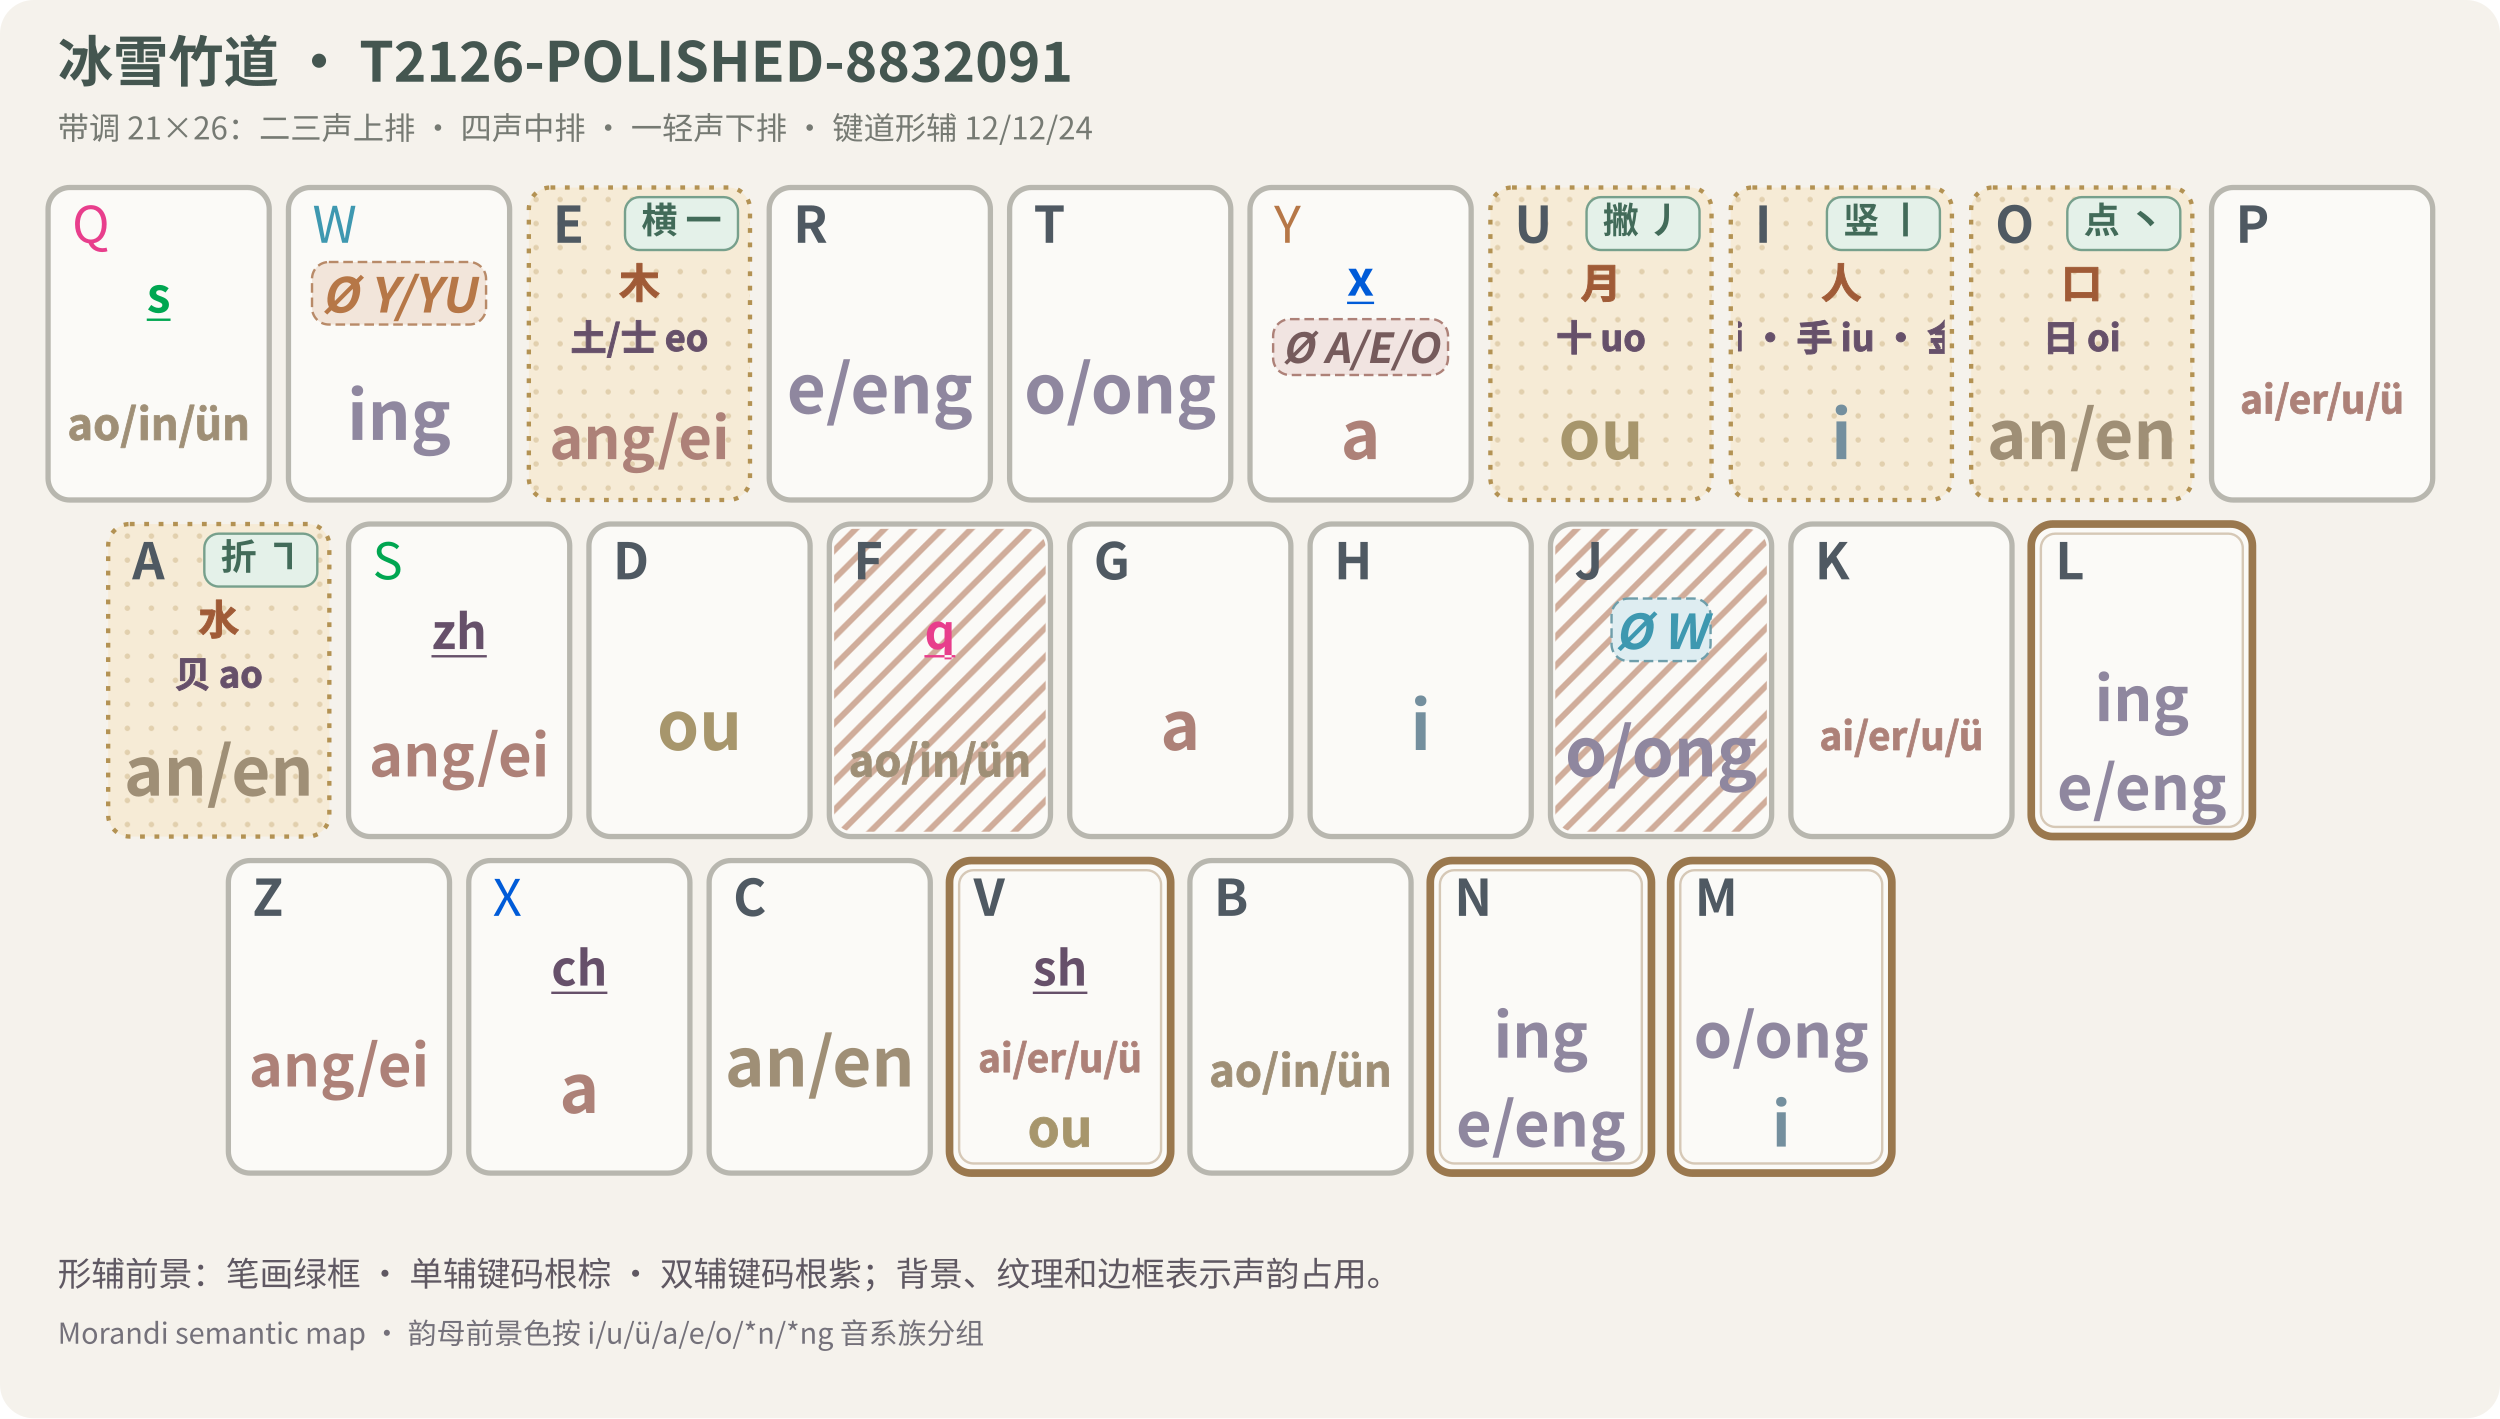
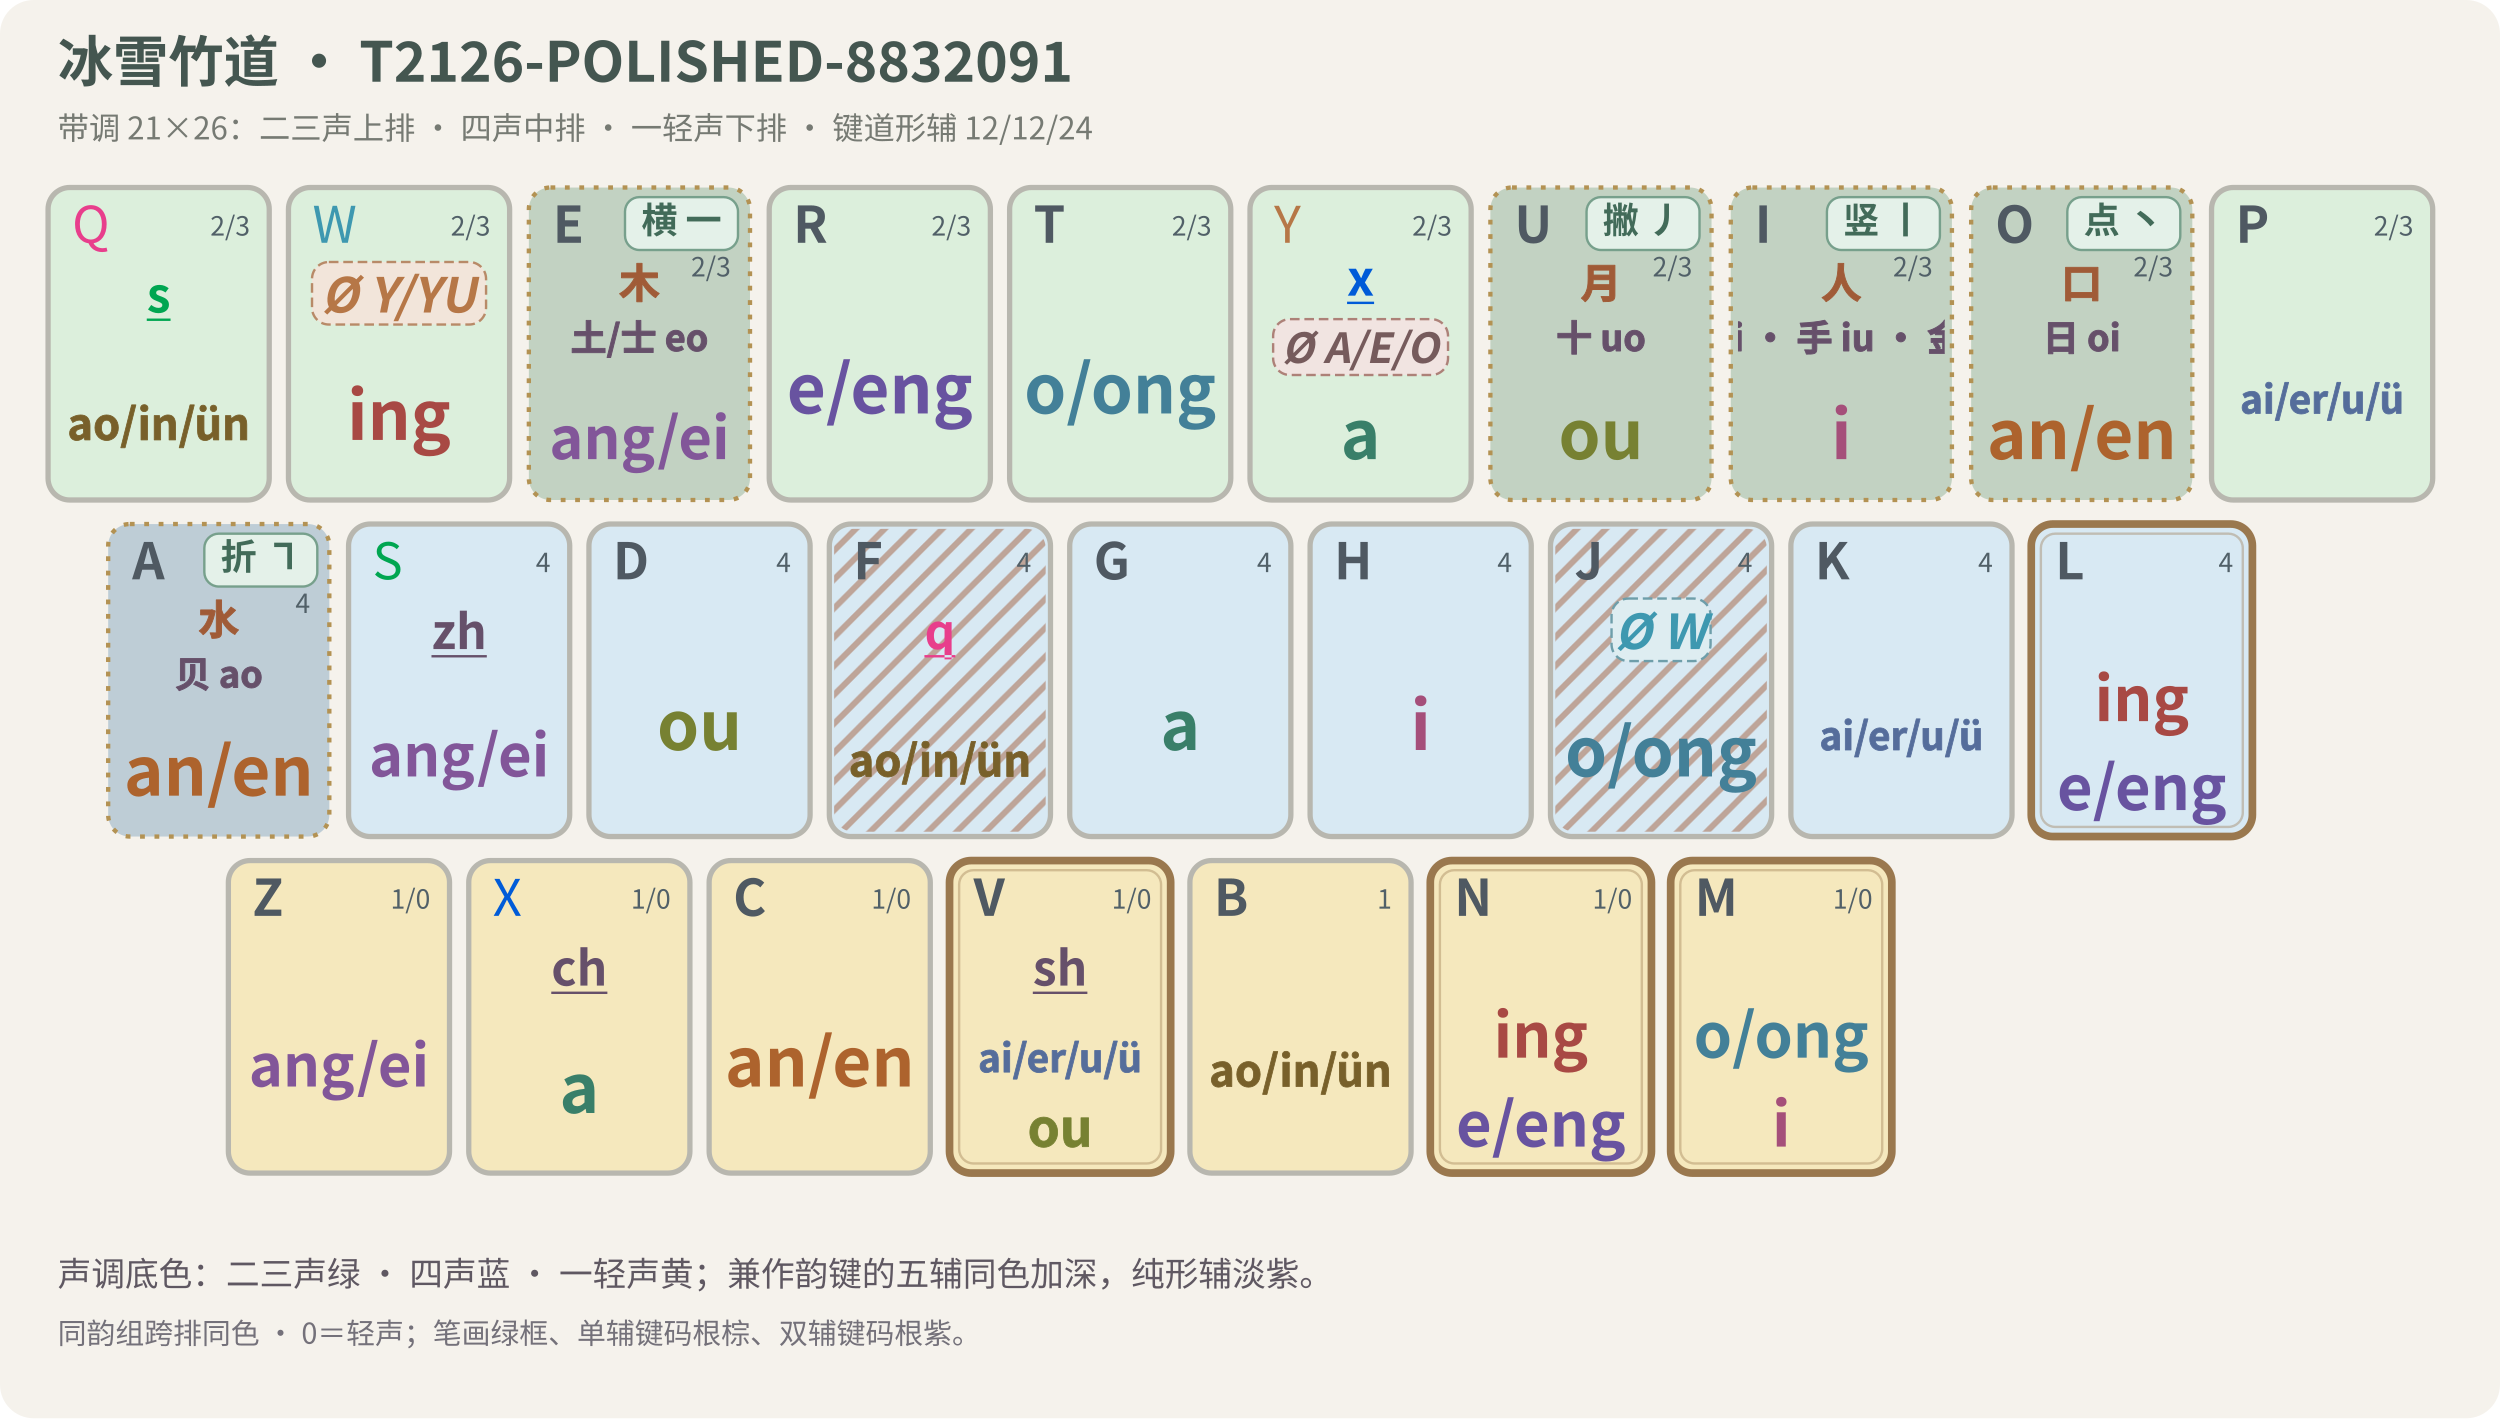
<svg xmlns="http://www.w3.org/2000/svg" class="keysvg nf4-keysvg" viewBox="0 0 1040 590" role="img" aria-labelledby="title desc">
  <defs>
    <pattern id="nf4-both" width="12" height="12" patternUnits="userSpaceOnUse">
      <rect width="12" height="12" fill="#fbfaf7" />
    </pattern>
    <pattern id="nf4-ionly" width="9" height="9" patternUnits="userSpaceOnUse">
      <rect width="9" height="9" fill="#e3eef4" />
      <path d="M2 0V9M7 0V9" stroke="#7399ad" stroke-opacity=".18" />
    </pattern>
    <pattern id="nf4-ronly" width="10" height="10" patternUnits="userSpaceOnUse">
      <rect width="10" height="10" fill="#f6ebd6" />
      <circle cx="3" cy="3" r="1.15" fill="#b39253" fill-opacity=".3" />
    </pattern>
    <pattern id="nf4-none" width="10" height="10" patternUnits="userSpaceOnUse">
      <rect width="10" height="10" fill="#eeece8" />
      <path d="M0 10L10 0" stroke="#aaa6a4" stroke-opacity=".14" />
    </pattern>
    <pattern id="nf4-multi" width="9" height="9" patternUnits="userSpaceOnUse">
      <rect width="9" height="9" fill="#f8efe2" />
      <path d="M-2 2L2-2M0 9L9 0M7 11L11 7" stroke="#9a784e" stroke-width="1.6" stroke-opacity=".27" />
    </pattern>
    <pattern id="nf4-anchor" width="12" height="12" patternUnits="userSpaceOnUse">
      <path d="M-3 3L3-3M0 12L12 0M9 15L15 9" stroke="#a05b37" stroke-width="2.5" stroke-opacity=".48" />
    </pattern>
  </defs>
  <rect width="1040" height="590" rx="14" fill="#f5f2ec" />
  <text x="24" y="34" font-family="Microsoft YaHei UI, Noto Sans CJK SC, sans-serif" font-size="23" fill="#445650" text-anchor="start" font-weight="760">冰雪竹道 · T2126-POLISHED-8832091</text>
  <text x="24" y="58" font-family="Microsoft YaHei UI, Noto Sans CJK SC, sans-serif" font-size="13" fill="#767a73" text-anchor="start" font-weight="500">带调 21×26：二三声上排 · 四声中排 · 一轻声下排 · 键道形辅 12/12/24</text>
-   <g data-key="Q" data-role="sound">
+   <g data-key="Q" data-role="sound" data-tone-region="23">
    <clipPath id="snow_zhudao-clip-0-0">
      <rect x="23" y="81" width="86" height="124" rx="7" />
    </clipPath>
-     <rect x="20" y="78" width="92" height="130" rx="9" fill="#fbfaf7" stroke="#b8b7af" stroke-width="2.2" />
+     <rect x="20" y="78" width="92" height="130" rx="9" fill="#dcefdc" stroke="#b8b7af" stroke-width="2.2" />
    <g clip-path="url(#snow_zhudao-clip-0-0)">
      <text x="30" y="101" font-family="Microsoft YaHei UI, Noto Sans CJK SC, sans-serif" font-size="21" fill="#e83e8c" text-anchor="start" font-weight="500" data-key-label="true">Q</text>
      <text x="66" y="130" text-anchor="middle" font-family="Microsoft YaHei UI, Noto Sans CJK SC, sans-serif" font-size="20" font-weight="700" text-decoration="underline" fill="#00a651">s</text>
-       <text x="66" y="183" font-family="Microsoft YaHei UI, Noto Sans CJK SC, sans-serif" font-size="18.056" fill="#9f8f76" text-anchor="middle" font-weight="800" data-final="ao/in/ün" paint-order="stroke" stroke="#9f8f76" stroke-width="0.35" stroke-linejoin="round">ao/in/ün</text>
-     </g>
-   </g>
-   <g data-key="W" data-role="sound">
+       <text x="104" y="98" text-anchor="end" font-family="Microsoft YaHei UI, Noto Sans CJK SC, sans-serif" font-size="11" fill="#516068" data-tones="23">2/3</text>
+       <text x="66" y="183" font-family="Microsoft YaHei UI, Noto Sans CJK SC, sans-serif" font-size="18.056" fill="#78602a" text-anchor="middle" font-weight="800" data-final="ao/in/ün" paint-order="stroke" stroke="#78602a" stroke-width="0.35" stroke-linejoin="round">ao/in/ün</text>
+     </g>
+   </g>
+   <g data-key="W" data-role="sound" data-tone-region="23">
    <clipPath id="snow_zhudao-clip-0-1">
      <rect x="123" y="81" width="86" height="124" rx="7" />
    </clipPath>
-     <rect x="120" y="78" width="92" height="130" rx="9" fill="#fbfaf7" stroke="#b8b7af" stroke-width="2.2" />
+     <rect x="120" y="78" width="92" height="130" rx="9" fill="#dcefdc" stroke="#b8b7af" stroke-width="2.2" />
    <g clip-path="url(#snow_zhudao-clip-0-1)">
      <text x="130" y="101" font-family="Microsoft YaHei UI, Noto Sans CJK SC, sans-serif" font-size="21" fill="#3e98b0" text-anchor="start" font-weight="500" data-key-label="true">W</text>
      <rect x="129.8" y="109" width="72.4" height="26" rx="7" fill="#f2e5da" stroke="#b88a68" stroke-dasharray="4 2" />
      <text x="166" y="130" text-anchor="middle" font-family="Microsoft YaHei UI, Noto Sans CJK SC, sans-serif" font-size="20" font-weight="700" font-style="italic" fill="#b67747">Ø Y/YU</text>
-       <text x="166" y="183" font-family="Microsoft YaHei UI, Noto Sans CJK SC, sans-serif" font-size="28" fill="#8f879f" text-anchor="middle" font-weight="600" data-final="ing">ing</text>
-     </g>
-   </g>
-   <g data-key="E" data-role="rhyme-auxiliary">
+       <text x="204" y="98" text-anchor="end" font-family="Microsoft YaHei UI, Noto Sans CJK SC, sans-serif" font-size="11" fill="#516068" data-tones="23">2/3</text>
+       <text x="166" y="183" font-family="Microsoft YaHei UI, Noto Sans CJK SC, sans-serif" font-size="28" fill="#a84944" text-anchor="middle" font-weight="600" data-final="ing">ing</text>
+     </g>
+   </g>
+   <g data-key="E" data-role="rhyme-auxiliary" data-tone-region="23">
    <clipPath id="snow_zhudao-clip-0-2">
      <rect x="223" y="81" width="86" height="124" rx="7" />
    </clipPath>
-     <rect x="220" y="78" width="92" height="130" rx="9" fill="url(#nf4-ronly)" stroke="#b39253" stroke-width="1.8" stroke-dasharray="2 4" />
+     <rect x="220" y="78" width="92" height="130" rx="9" fill="#c2d2c2" stroke="#b39253" stroke-width="1.8" stroke-dasharray="2 4" />
    <g clip-path="url(#snow_zhudao-clip-0-2)">
      <text x="230" y="101" font-family="Microsoft YaHei UI, Noto Sans CJK SC, sans-serif" font-size="21" fill="#4f5962" text-anchor="start" font-weight="800" data-key-label="true">E</text>
      <g data-aux-badge="stroke">
        <rect x="260" y="82" width="47" height="22" rx="6" fill="#e4f1e9" stroke="#77a08c" />
        <text x="283.5" y="97" font-family="Microsoft YaHei UI, Noto Sans CJK SC, sans-serif" font-size="15" fill="#426b59" text-anchor="middle" font-weight="750" data-aux-kind="stroke">横 一</text>
      </g>
      <text x="266" y="124" font-family="Microsoft YaHei UI, Noto Sans CJK SC, sans-serif" font-size="17" fill="#a05b37" text-anchor="middle" font-weight="800" data-aux-kind="single-root" paint-order="stroke" stroke="#a05b37" stroke-width="0.4" stroke-linejoin="round">木</text>
      <text x="266" y="146" font-family="Microsoft YaHei UI, Noto Sans CJK SC, sans-serif" font-size="15" fill="#66506a" text-anchor="middle" font-weight="800" data-aux-kind="double-root" paint-order="stroke" stroke="#66506a" stroke-width="0.4" stroke-linejoin="round">土/士 eo</text>
-       <text x="266" y="191" font-family="Microsoft YaHei UI, Noto Sans CJK SC, sans-serif" font-size="24.074" fill="#ad8178" text-anchor="middle" font-weight="600" data-final="ang/ei">ang/ei</text>
-     </g>
-   </g>
-   <g data-key="R" data-role="sound">
+       <text x="304" y="115" text-anchor="end" font-family="Microsoft YaHei UI, Noto Sans CJK SC, sans-serif" font-size="11" fill="#516068" data-tones="23">2/3</text>
+       <text x="266" y="191" font-family="Microsoft YaHei UI, Noto Sans CJK SC, sans-serif" font-size="24.074" fill="#825699" text-anchor="middle" font-weight="600" data-final="ang/ei">ang/ei</text>
+     </g>
+   </g>
+   <g data-key="R" data-role="sound" data-tone-region="23">
    <clipPath id="snow_zhudao-clip-0-3">
      <rect x="323" y="81" width="86" height="124" rx="7" />
    </clipPath>
-     <rect x="320" y="78" width="92" height="130" rx="9" fill="#fbfaf7" stroke="#b8b7af" stroke-width="2.2" />
+     <rect x="320" y="78" width="92" height="130" rx="9" fill="#dcefdc" stroke="#b8b7af" stroke-width="2.2" />
    <g clip-path="url(#snow_zhudao-clip-0-3)">
      <text x="330" y="101" font-family="Microsoft YaHei UI, Noto Sans CJK SC, sans-serif" font-size="21" fill="#4f5962" text-anchor="start" font-weight="800" data-key-label="true">R</text>
-       <text x="366" y="172" font-family="Microsoft YaHei UI, Noto Sans CJK SC, sans-serif" font-size="28" fill="#8f879f" text-anchor="middle" font-weight="600" data-final="e/eng">e/eng</text>
-     </g>
-   </g>
-   <g data-key="T" data-role="sound">
+       <text x="404" y="98" text-anchor="end" font-family="Microsoft YaHei UI, Noto Sans CJK SC, sans-serif" font-size="11" fill="#516068" data-tones="23">2/3</text>
+       <text x="366" y="172" font-family="Microsoft YaHei UI, Noto Sans CJK SC, sans-serif" font-size="28" fill="#6853a0" text-anchor="middle" font-weight="600" data-final="e/eng">e/eng</text>
+     </g>
+   </g>
+   <g data-key="T" data-role="sound" data-tone-region="23">
    <clipPath id="snow_zhudao-clip-0-4">
      <rect x="423" y="81" width="86" height="124" rx="7" />
    </clipPath>
-     <rect x="420" y="78" width="92" height="130" rx="9" fill="#fbfaf7" stroke="#b8b7af" stroke-width="2.2" />
+     <rect x="420" y="78" width="92" height="130" rx="9" fill="#dcefdc" stroke="#b8b7af" stroke-width="2.2" />
    <g clip-path="url(#snow_zhudao-clip-0-4)">
      <text x="430" y="101" font-family="Microsoft YaHei UI, Noto Sans CJK SC, sans-serif" font-size="21" fill="#4f5962" text-anchor="start" font-weight="800" data-key-label="true">T</text>
-       <text x="466" y="172" font-family="Microsoft YaHei UI, Noto Sans CJK SC, sans-serif" font-size="28" fill="#8f879f" text-anchor="middle" font-weight="600" data-final="o/ong">o/ong</text>
-     </g>
-   </g>
-   <g data-key="Y" data-role="sound">
+       <text x="504" y="98" text-anchor="end" font-family="Microsoft YaHei UI, Noto Sans CJK SC, sans-serif" font-size="11" fill="#516068" data-tones="23">2/3</text>
+       <text x="466" y="172" font-family="Microsoft YaHei UI, Noto Sans CJK SC, sans-serif" font-size="28" fill="#438098" text-anchor="middle" font-weight="600" data-final="o/ong">o/ong</text>
+     </g>
+   </g>
+   <g data-key="Y" data-role="sound" data-tone-region="23">
    <clipPath id="snow_zhudao-clip-0-5">
      <rect x="523" y="81" width="86" height="124" rx="7" />
    </clipPath>
-     <rect x="520" y="78" width="92" height="130" rx="9" fill="#fbfaf7" stroke="#b8b7af" stroke-width="2.2" />
+     <rect x="520" y="78" width="92" height="130" rx="9" fill="#dcefdc" stroke="#b8b7af" stroke-width="2.2" />
    <g clip-path="url(#snow_zhudao-clip-0-5)">
      <text x="530" y="101" font-family="Microsoft YaHei UI, Noto Sans CJK SC, sans-serif" font-size="21" fill="#b67747" text-anchor="start" font-weight="500" data-key-label="true">Y</text>
      <text x="566" y="123" text-anchor="middle" font-family="Microsoft YaHei UI, Noto Sans CJK SC, sans-serif" font-size="20" font-weight="700" text-decoration="underline" fill="#005bd8">x</text>
      <rect x="529.621" y="132.759" width="72.759" height="23.241" rx="7" fill="#f1e4e1" stroke="#ad8178" stroke-dasharray="4 2" />
      <text x="566" y="151" text-anchor="middle" font-family="Microsoft YaHei UI, Noto Sans CJK SC, sans-serif" font-size="17.241" font-weight="700" font-style="italic" fill="#765b5c">Ø A/E/O</text>
-       <text x="566" y="191" font-family="Microsoft YaHei UI, Noto Sans CJK SC, sans-serif" font-size="28" fill="#ad8178" text-anchor="middle" font-weight="600" data-final="a">a</text>
-     </g>
-   </g>
-   <g data-key="U" data-role="rhyme-auxiliary">
+       <text x="604" y="98" text-anchor="end" font-family="Microsoft YaHei UI, Noto Sans CJK SC, sans-serif" font-size="11" fill="#516068" data-tones="23">2/3</text>
+       <text x="566" y="191" font-family="Microsoft YaHei UI, Noto Sans CJK SC, sans-serif" font-size="28" fill="#397f69" text-anchor="middle" font-weight="600" data-final="a">a</text>
+     </g>
+   </g>
+   <g data-key="U" data-role="rhyme-auxiliary" data-tone-region="23">
    <clipPath id="snow_zhudao-clip-0-6">
      <rect x="623" y="81" width="86" height="124" rx="7" />
    </clipPath>
-     <rect x="620" y="78" width="92" height="130" rx="9" fill="url(#nf4-ronly)" stroke="#b39253" stroke-width="1.8" stroke-dasharray="2 4" />
+     <rect x="620" y="78" width="92" height="130" rx="9" fill="#c2d2c2" stroke="#b39253" stroke-width="1.8" stroke-dasharray="2 4" />
    <g clip-path="url(#snow_zhudao-clip-0-6)">
      <text x="630" y="101" font-family="Microsoft YaHei UI, Noto Sans CJK SC, sans-serif" font-size="21" fill="#4f5962" text-anchor="start" font-weight="800" data-key-label="true">U</text>
      <g data-aux-badge="stroke">
        <rect x="660" y="82" width="47" height="22" rx="6" fill="#e4f1e9" stroke="#77a08c" />
        <text x="683.5" y="97" font-family="Microsoft YaHei UI, Noto Sans CJK SC, sans-serif" font-size="15" fill="#426b59" text-anchor="middle" font-weight="750" data-aux-kind="stroke">撇 丿</text>
      </g>
      <text x="666" y="124" font-family="Microsoft YaHei UI, Noto Sans CJK SC, sans-serif" font-size="17" fill="#a05b37" text-anchor="middle" font-weight="800" data-aux-kind="single-root" paint-order="stroke" stroke="#a05b37" stroke-width="0.4" stroke-linejoin="round">月</text>
      <text x="666" y="146" font-family="Microsoft YaHei UI, Noto Sans CJK SC, sans-serif" font-size="15" fill="#66506a" text-anchor="middle" font-weight="800" data-aux-kind="double-root" paint-order="stroke" stroke="#66506a" stroke-width="0.4" stroke-linejoin="round">十 uo</text>
-       <text x="666" y="191" font-family="Microsoft YaHei UI, Noto Sans CJK SC, sans-serif" font-size="28" fill="#a7966c" text-anchor="middle" font-weight="600" data-final="ou">ou</text>
-     </g>
-   </g>
-   <g data-key="I" data-role="rhyme-auxiliary">
+       <text x="704" y="115" text-anchor="end" font-family="Microsoft YaHei UI, Noto Sans CJK SC, sans-serif" font-size="11" fill="#516068" data-tones="23">2/3</text>
+       <text x="666" y="191" font-family="Microsoft YaHei UI, Noto Sans CJK SC, sans-serif" font-size="28" fill="#778132" text-anchor="middle" font-weight="600" data-final="ou">ou</text>
+     </g>
+   </g>
+   <g data-key="I" data-role="rhyme-auxiliary" data-tone-region="23">
    <clipPath id="snow_zhudao-clip-0-7">
      <rect x="723" y="81" width="86" height="124" rx="7" />
    </clipPath>
-     <rect x="720" y="78" width="92" height="130" rx="9" fill="url(#nf4-ronly)" stroke="#b39253" stroke-width="1.8" stroke-dasharray="2 4" />
+     <rect x="720" y="78" width="92" height="130" rx="9" fill="#c2d2c2" stroke="#b39253" stroke-width="1.8" stroke-dasharray="2 4" />
    <g clip-path="url(#snow_zhudao-clip-0-7)">
      <text x="730" y="101" font-family="Microsoft YaHei UI, Noto Sans CJK SC, sans-serif" font-size="21" fill="#4f5962" text-anchor="start" font-weight="800" data-key-label="true">I</text>
      <g data-aux-badge="stroke">
        <rect x="760" y="82" width="47" height="22" rx="6" fill="#e4f1e9" stroke="#77a08c" />
        <text x="783.5" y="97" font-family="Microsoft YaHei UI, Noto Sans CJK SC, sans-serif" font-size="15" fill="#426b59" text-anchor="middle" font-weight="750" data-aux-kind="stroke">竖 丨</text>
      </g>
      <text x="766" y="124" font-family="Microsoft YaHei UI, Noto Sans CJK SC, sans-serif" font-size="17" fill="#a05b37" text-anchor="middle" font-weight="800" data-aux-kind="single-root" paint-order="stroke" stroke="#a05b37" stroke-width="0.4" stroke-linejoin="round">人</text>
      <text x="766" y="146" font-family="Microsoft YaHei UI, Noto Sans CJK SC, sans-serif" font-size="15" fill="#66506a" text-anchor="middle" font-weight="800" data-aux-kind="double-root" textLength="76" lengthAdjust="spacingAndGlyphs" paint-order="stroke" stroke="#66506a" stroke-width="0.4" stroke-linejoin="round">艹 ii · 手 iu · 金 io</text>
-       <text x="766" y="191" font-family="Microsoft YaHei UI, Noto Sans CJK SC, sans-serif" font-size="28" fill="#748f9e" text-anchor="middle" font-weight="600" data-final="i">i</text>
-     </g>
-   </g>
-   <g data-key="O" data-role="rhyme-auxiliary">
+       <text x="804" y="115" text-anchor="end" font-family="Microsoft YaHei UI, Noto Sans CJK SC, sans-serif" font-size="11" fill="#516068" data-tones="23">2/3</text>
+       <text x="766" y="191" font-family="Microsoft YaHei UI, Noto Sans CJK SC, sans-serif" font-size="28" fill="#a54f7a" text-anchor="middle" font-weight="600" data-final="i">i</text>
+     </g>
+   </g>
+   <g data-key="O" data-role="rhyme-auxiliary" data-tone-region="23">
    <clipPath id="snow_zhudao-clip-0-8">
      <rect x="823" y="81" width="86" height="124" rx="7" />
    </clipPath>
-     <rect x="820" y="78" width="92" height="130" rx="9" fill="url(#nf4-ronly)" stroke="#b39253" stroke-width="1.8" stroke-dasharray="2 4" />
+     <rect x="820" y="78" width="92" height="130" rx="9" fill="#c2d2c2" stroke="#b39253" stroke-width="1.8" stroke-dasharray="2 4" />
    <g clip-path="url(#snow_zhudao-clip-0-8)">
      <text x="830" y="101" font-family="Microsoft YaHei UI, Noto Sans CJK SC, sans-serif" font-size="21" fill="#4f5962" text-anchor="start" font-weight="800" data-key-label="true">O</text>
      <g data-aux-badge="stroke">
        <rect x="860" y="82" width="47" height="22" rx="6" fill="#e4f1e9" stroke="#77a08c" />
        <text x="883.5" y="97" font-family="Microsoft YaHei UI, Noto Sans CJK SC, sans-serif" font-size="15" fill="#426b59" text-anchor="middle" font-weight="750" data-aux-kind="stroke">点 丶</text>
      </g>
      <text x="866" y="124" font-family="Microsoft YaHei UI, Noto Sans CJK SC, sans-serif" font-size="17" fill="#a05b37" text-anchor="middle" font-weight="800" data-aux-kind="single-root" paint-order="stroke" stroke="#a05b37" stroke-width="0.4" stroke-linejoin="round">口</text>
      <text x="866" y="146" font-family="Microsoft YaHei UI, Noto Sans CJK SC, sans-serif" font-size="15" fill="#66506a" text-anchor="middle" font-weight="800" data-aux-kind="double-root" paint-order="stroke" stroke="#66506a" stroke-width="0.4" stroke-linejoin="round">日 oi</text>
-       <text x="866" y="191" font-family="Microsoft YaHei UI, Noto Sans CJK SC, sans-serif" font-size="28" fill="#9f8f76" text-anchor="middle" font-weight="600" data-final="an/en">an/en</text>
-     </g>
-   </g>
-   <g data-key="P" data-role="sound">
+       <text x="904" y="115" text-anchor="end" font-family="Microsoft YaHei UI, Noto Sans CJK SC, sans-serif" font-size="11" fill="#516068" data-tones="23">2/3</text>
+       <text x="866" y="191" font-family="Microsoft YaHei UI, Noto Sans CJK SC, sans-serif" font-size="28" fill="#ad632d" text-anchor="middle" font-weight="600" data-final="an/en">an/en</text>
+     </g>
+   </g>
+   <g data-key="P" data-role="sound" data-tone-region="23">
    <clipPath id="snow_zhudao-clip-0-9">
      <rect x="923" y="81" width="86" height="124" rx="7" />
    </clipPath>
-     <rect x="920" y="78" width="92" height="130" rx="9" fill="#fbfaf7" stroke="#b8b7af" stroke-width="2.2" />
+     <rect x="920" y="78" width="92" height="130" rx="9" fill="#dcefdc" stroke="#b8b7af" stroke-width="2.2" />
    <g clip-path="url(#snow_zhudao-clip-0-9)">
      <text x="930" y="101" font-family="Microsoft YaHei UI, Noto Sans CJK SC, sans-serif" font-size="21" fill="#4f5962" text-anchor="start" font-weight="800" data-key-label="true">P</text>
-       <text x="966" y="172" font-family="Microsoft YaHei UI, Noto Sans CJK SC, sans-serif" font-size="16.049" fill="#ad8178" text-anchor="middle" font-weight="800" data-final="ai/er/u/ü" paint-order="stroke" stroke="#ad8178" stroke-width="0.35" stroke-linejoin="round">ai/er/u/ü</text>
-     </g>
-   </g>
-   <g data-key="A" data-role="rhyme-auxiliary">
+       <text x="1004" y="98" text-anchor="end" font-family="Microsoft YaHei UI, Noto Sans CJK SC, sans-serif" font-size="11" fill="#516068" data-tones="23">2/3</text>
+       <text x="966" y="172" font-family="Microsoft YaHei UI, Noto Sans CJK SC, sans-serif" font-size="16.049" fill="#556d9b" text-anchor="middle" font-weight="800" data-final="ai/er/u/ü" paint-order="stroke" stroke="#556d9b" stroke-width="0.35" stroke-linejoin="round">ai/er/u/ü</text>
+     </g>
+   </g>
+   <g data-key="A" data-role="rhyme-auxiliary" data-tone-region="4">
    <clipPath id="snow_zhudao-clip-1-0">
      <rect x="48" y="221" width="86" height="124" rx="7" />
    </clipPath>
-     <rect x="45" y="218" width="92" height="130" rx="9" fill="url(#nf4-ronly)" stroke="#b39253" stroke-width="1.8" stroke-dasharray="2 4" />
+     <rect x="45" y="218" width="92" height="130" rx="9" fill="#becdd6" stroke="#b39253" stroke-width="1.8" stroke-dasharray="2 4" />
    <g clip-path="url(#snow_zhudao-clip-1-0)">
      <text x="55" y="241" font-family="Microsoft YaHei UI, Noto Sans CJK SC, sans-serif" font-size="21" fill="#4f5962" text-anchor="start" font-weight="800" data-key-label="true">A</text>
      <g data-aux-badge="stroke">
        <rect x="85" y="222" width="47" height="22" rx="6" fill="#e4f1e9" stroke="#77a08c" />
        <text x="108.5" y="237" font-family="Microsoft YaHei UI, Noto Sans CJK SC, sans-serif" font-size="15" fill="#426b59" text-anchor="middle" font-weight="750" data-aux-kind="stroke">折 ㇕</text>
      </g>
      <text x="91" y="264" font-family="Microsoft YaHei UI, Noto Sans CJK SC, sans-serif" font-size="17" fill="#a05b37" text-anchor="middle" font-weight="800" data-aux-kind="single-root" paint-order="stroke" stroke="#a05b37" stroke-width="0.4" stroke-linejoin="round">水</text>
      <text x="91" y="286" font-family="Microsoft YaHei UI, Noto Sans CJK SC, sans-serif" font-size="15" fill="#66506a" text-anchor="middle" font-weight="800" data-aux-kind="double-root" paint-order="stroke" stroke="#66506a" stroke-width="0.4" stroke-linejoin="round">贝 ao</text>
-       <text x="91" y="331" font-family="Microsoft YaHei UI, Noto Sans CJK SC, sans-serif" font-size="28" fill="#9f8f76" text-anchor="middle" font-weight="600" data-final="an/en">an/en</text>
-     </g>
-   </g>
-   <g data-key="S" data-role="sound">
+       <text x="129" y="255" text-anchor="end" font-family="Microsoft YaHei UI, Noto Sans CJK SC, sans-serif" font-size="11" fill="#516068" data-tones="4">4</text>
+       <text x="91" y="331" font-family="Microsoft YaHei UI, Noto Sans CJK SC, sans-serif" font-size="28" fill="#ad632d" text-anchor="middle" font-weight="600" data-final="an/en">an/en</text>
+     </g>
+   </g>
+   <g data-key="S" data-role="sound" data-tone-region="4">
    <clipPath id="snow_zhudao-clip-1-1">
      <rect x="148" y="221" width="86" height="124" rx="7" />
    </clipPath>
-     <rect x="145" y="218" width="92" height="130" rx="9" fill="#fbfaf7" stroke="#b8b7af" stroke-width="2.2" />
+     <rect x="145" y="218" width="92" height="130" rx="9" fill="#d8e9f3" stroke="#b8b7af" stroke-width="2.2" />
    <g clip-path="url(#snow_zhudao-clip-1-1)">
      <text x="155" y="241" font-family="Microsoft YaHei UI, Noto Sans CJK SC, sans-serif" font-size="21" fill="#00a651" text-anchor="start" font-weight="500" data-key-label="true">S</text>
      <text x="191" y="270" text-anchor="middle" font-family="Microsoft YaHei UI, Noto Sans CJK SC, sans-serif" font-size="20" font-weight="700" text-decoration="underline" fill="#66506a">zh</text>
-       <text x="191" y="323" font-family="Microsoft YaHei UI, Noto Sans CJK SC, sans-serif" font-size="24.074" fill="#ad8178" text-anchor="middle" font-weight="600" data-final="ang/ei">ang/ei</text>
-     </g>
-   </g>
-   <g data-key="D" data-role="sound">
+       <text x="229" y="238" text-anchor="end" font-family="Microsoft YaHei UI, Noto Sans CJK SC, sans-serif" font-size="11" fill="#516068" data-tones="4">4</text>
+       <text x="191" y="323" font-family="Microsoft YaHei UI, Noto Sans CJK SC, sans-serif" font-size="24.074" fill="#825699" text-anchor="middle" font-weight="600" data-final="ang/ei">ang/ei</text>
+     </g>
+   </g>
+   <g data-key="D" data-role="sound" data-tone-region="4">
    <clipPath id="snow_zhudao-clip-1-2">
      <rect x="248" y="221" width="86" height="124" rx="7" />
    </clipPath>
-     <rect x="245" y="218" width="92" height="130" rx="9" fill="#fbfaf7" stroke="#b8b7af" stroke-width="2.2" />
+     <rect x="245" y="218" width="92" height="130" rx="9" fill="#d8e9f3" stroke="#b8b7af" stroke-width="2.2" />
    <g clip-path="url(#snow_zhudao-clip-1-2)">
      <text x="255" y="241" font-family="Microsoft YaHei UI, Noto Sans CJK SC, sans-serif" font-size="21" fill="#4f5962" text-anchor="start" font-weight="800" data-key-label="true">D</text>
-       <text x="291" y="312" font-family="Microsoft YaHei UI, Noto Sans CJK SC, sans-serif" font-size="28" fill="#a7966c" text-anchor="middle" font-weight="600" data-final="ou">ou</text>
-     </g>
-   </g>
-   <g data-key="F" data-role="sound">
+       <text x="329" y="238" text-anchor="end" font-family="Microsoft YaHei UI, Noto Sans CJK SC, sans-serif" font-size="11" fill="#516068" data-tones="4">4</text>
+       <text x="291" y="312" font-family="Microsoft YaHei UI, Noto Sans CJK SC, sans-serif" font-size="28" fill="#778132" text-anchor="middle" font-weight="600" data-final="ou">ou</text>
+     </g>
+   </g>
+   <g data-key="F" data-role="sound" data-tone-region="4">
    <clipPath id="snow_zhudao-clip-1-3">
      <rect x="348" y="221" width="86" height="124" rx="7" />
    </clipPath>
-     <rect x="345" y="218" width="92" height="130" rx="9" fill="#fbfaf7" stroke="#b8b7af" stroke-width="2.2" />
+     <rect x="345" y="218" width="92" height="130" rx="9" fill="#d8e9f3" stroke="#b8b7af" stroke-width="2.2" />
    <rect x="347" y="220" width="88" height="126" rx="8" fill="url(#nf4-anchor)" pointer-events="none" />
    <g clip-path="url(#snow_zhudao-clip-1-3)">
      <text x="355" y="241" font-family="Microsoft YaHei UI, Noto Sans CJK SC, sans-serif" font-size="21" fill="#4f5962" text-anchor="start" font-weight="800" data-key-label="true">F</text>
      <text x="391" y="270" text-anchor="middle" font-family="Microsoft YaHei UI, Noto Sans CJK SC, sans-serif" font-size="20" font-weight="700" text-decoration="underline" fill="#e83e8c">q</text>
-       <text x="391" y="323" font-family="Microsoft YaHei UI, Noto Sans CJK SC, sans-serif" font-size="18.056" fill="#9f8f76" text-anchor="middle" font-weight="800" data-final="ao/in/ün" paint-order="stroke" stroke="#9f8f76" stroke-width="0.35" stroke-linejoin="round">ao/in/ün</text>
-     </g>
-   </g>
-   <g data-key="G" data-role="sound">
+       <text x="429" y="238" text-anchor="end" font-family="Microsoft YaHei UI, Noto Sans CJK SC, sans-serif" font-size="11" fill="#516068" data-tones="4">4</text>
+       <text x="391" y="323" font-family="Microsoft YaHei UI, Noto Sans CJK SC, sans-serif" font-size="18.056" fill="#78602a" text-anchor="middle" font-weight="800" data-final="ao/in/ün" paint-order="stroke" stroke="#78602a" stroke-width="0.35" stroke-linejoin="round">ao/in/ün</text>
+     </g>
+   </g>
+   <g data-key="G" data-role="sound" data-tone-region="4">
    <clipPath id="snow_zhudao-clip-1-4">
      <rect x="448" y="221" width="86" height="124" rx="7" />
    </clipPath>
-     <rect x="445" y="218" width="92" height="130" rx="9" fill="#fbfaf7" stroke="#b8b7af" stroke-width="2.2" />
+     <rect x="445" y="218" width="92" height="130" rx="9" fill="#d8e9f3" stroke="#b8b7af" stroke-width="2.2" />
    <g clip-path="url(#snow_zhudao-clip-1-4)">
      <text x="455" y="241" font-family="Microsoft YaHei UI, Noto Sans CJK SC, sans-serif" font-size="21" fill="#4f5962" text-anchor="start" font-weight="800" data-key-label="true">G</text>
-       <text x="491" y="312" font-family="Microsoft YaHei UI, Noto Sans CJK SC, sans-serif" font-size="28" fill="#ad8178" text-anchor="middle" font-weight="600" data-final="a">a</text>
-     </g>
-   </g>
-   <g data-key="H" data-role="sound">
+       <text x="529" y="238" text-anchor="end" font-family="Microsoft YaHei UI, Noto Sans CJK SC, sans-serif" font-size="11" fill="#516068" data-tones="4">4</text>
+       <text x="491" y="312" font-family="Microsoft YaHei UI, Noto Sans CJK SC, sans-serif" font-size="28" fill="#397f69" text-anchor="middle" font-weight="600" data-final="a">a</text>
+     </g>
+   </g>
+   <g data-key="H" data-role="sound" data-tone-region="4">
    <clipPath id="snow_zhudao-clip-1-5">
      <rect x="548" y="221" width="86" height="124" rx="7" />
    </clipPath>
-     <rect x="545" y="218" width="92" height="130" rx="9" fill="#fbfaf7" stroke="#b8b7af" stroke-width="2.2" />
+     <rect x="545" y="218" width="92" height="130" rx="9" fill="#d8e9f3" stroke="#b8b7af" stroke-width="2.2" />
    <g clip-path="url(#snow_zhudao-clip-1-5)">
      <text x="555" y="241" font-family="Microsoft YaHei UI, Noto Sans CJK SC, sans-serif" font-size="21" fill="#4f5962" text-anchor="start" font-weight="800" data-key-label="true">H</text>
-       <text x="591" y="312" font-family="Microsoft YaHei UI, Noto Sans CJK SC, sans-serif" font-size="28" fill="#748f9e" text-anchor="middle" font-weight="600" data-final="i">i</text>
-     </g>
-   </g>
-   <g data-key="J" data-role="sound">
+       <text x="629" y="238" text-anchor="end" font-family="Microsoft YaHei UI, Noto Sans CJK SC, sans-serif" font-size="11" fill="#516068" data-tones="4">4</text>
+       <text x="591" y="312" font-family="Microsoft YaHei UI, Noto Sans CJK SC, sans-serif" font-size="28" fill="#a54f7a" text-anchor="middle" font-weight="600" data-final="i">i</text>
+     </g>
+   </g>
+   <g data-key="J" data-role="sound" data-tone-region="4">
    <clipPath id="snow_zhudao-clip-1-6">
      <rect x="648" y="221" width="86" height="124" rx="7" />
    </clipPath>
-     <rect x="645" y="218" width="92" height="130" rx="9" fill="#fbfaf7" stroke="#b8b7af" stroke-width="2.2" />
+     <rect x="645" y="218" width="92" height="130" rx="9" fill="#d8e9f3" stroke="#b8b7af" stroke-width="2.2" />
    <rect x="647" y="220" width="88" height="126" rx="8" fill="url(#nf4-anchor)" pointer-events="none" />
    <g clip-path="url(#snow_zhudao-clip-1-6)">
      <text x="655" y="241" font-family="Microsoft YaHei UI, Noto Sans CJK SC, sans-serif" font-size="21" fill="#4f5962" text-anchor="start" font-weight="800" data-key-label="true">J</text>
      <rect x="670.4" y="249" width="41.2" height="26" rx="7" fill="#deedf1" stroke="#6e9eaa" stroke-dasharray="4 2" />
      <text x="691" y="270" text-anchor="middle" font-family="Microsoft YaHei UI, Noto Sans CJK SC, sans-serif" font-size="20" font-weight="700" font-style="italic" fill="#3e98b0">Ø W</text>
-       <text x="691" y="323" font-family="Microsoft YaHei UI, Noto Sans CJK SC, sans-serif" font-size="28" fill="#8f879f" text-anchor="middle" font-weight="600" data-final="o/ong">o/ong</text>
-     </g>
-   </g>
-   <g data-key="K" data-role="sound">
+       <text x="729" y="238" text-anchor="end" font-family="Microsoft YaHei UI, Noto Sans CJK SC, sans-serif" font-size="11" fill="#516068" data-tones="4">4</text>
+       <text x="691" y="323" font-family="Microsoft YaHei UI, Noto Sans CJK SC, sans-serif" font-size="28" fill="#438098" text-anchor="middle" font-weight="600" data-final="o/ong">o/ong</text>
+     </g>
+   </g>
+   <g data-key="K" data-role="sound" data-tone-region="4">
    <clipPath id="snow_zhudao-clip-1-7">
      <rect x="748" y="221" width="86" height="124" rx="7" />
    </clipPath>
-     <rect x="745" y="218" width="92" height="130" rx="9" fill="#fbfaf7" stroke="#b8b7af" stroke-width="2.2" />
+     <rect x="745" y="218" width="92" height="130" rx="9" fill="#d8e9f3" stroke="#b8b7af" stroke-width="2.2" />
    <g clip-path="url(#snow_zhudao-clip-1-7)">
      <text x="755" y="241" font-family="Microsoft YaHei UI, Noto Sans CJK SC, sans-serif" font-size="21" fill="#4f5962" text-anchor="start" font-weight="800" data-key-label="true">K</text>
-       <text x="791" y="312" font-family="Microsoft YaHei UI, Noto Sans CJK SC, sans-serif" font-size="16.049" fill="#ad8178" text-anchor="middle" font-weight="800" data-final="ai/er/u/ü" paint-order="stroke" stroke="#ad8178" stroke-width="0.35" stroke-linejoin="round">ai/er/u/ü</text>
-     </g>
-   </g>
-   <g data-key="L" data-role="sound" data-multi="true">
+       <text x="829" y="238" text-anchor="end" font-family="Microsoft YaHei UI, Noto Sans CJK SC, sans-serif" font-size="11" fill="#516068" data-tones="4">4</text>
+       <text x="791" y="312" font-family="Microsoft YaHei UI, Noto Sans CJK SC, sans-serif" font-size="16.049" fill="#556d9b" text-anchor="middle" font-weight="800" data-final="ai/er/u/ü" paint-order="stroke" stroke="#556d9b" stroke-width="0.35" stroke-linejoin="round">ai/er/u/ü</text>
+     </g>
+   </g>
+   <g data-key="L" data-role="sound" data-multi="true" data-tone-region="4">
    <clipPath id="snow_zhudao-clip-1-8">
      <rect x="848" y="221" width="86" height="124" rx="7" />
    </clipPath>
-     <rect x="845" y="218" width="92" height="130" rx="9" fill="#fbfaf7" stroke="#9a784e" stroke-width="3.2" />
+     <rect x="845" y="218" width="92" height="130" rx="9" fill="#d8e9f3" stroke="#9a784e" stroke-width="3.2" />
    <rect x="849" y="222" width="84" height="122" rx="6" fill="none" stroke="#9a784e" stroke-opacity=".38" />
    <g clip-path="url(#snow_zhudao-clip-1-8)">
      <text x="855" y="241" font-family="Microsoft YaHei UI, Noto Sans CJK SC, sans-serif" font-size="21" fill="#4f5962" text-anchor="start" font-weight="800" data-key-label="true">L</text>
-       <text x="891" y="300" font-family="Microsoft YaHei UI, Noto Sans CJK SC, sans-serif" font-size="25.53" fill="#8f879f" text-anchor="middle" font-weight="600" data-final="ing">ing</text>
-       <text x="891" y="337" font-family="Microsoft YaHei UI, Noto Sans CJK SC, sans-serif" font-size="25.53" fill="#8f879f" text-anchor="middle" font-weight="600" data-final="e/eng">e/eng</text>
-     </g>
-   </g>
-   <g data-key="Z" data-role="sound">
+       <text x="929" y="238" text-anchor="end" font-family="Microsoft YaHei UI, Noto Sans CJK SC, sans-serif" font-size="11" fill="#516068" data-tones="4">4</text>
+       <text x="891" y="300" font-family="Microsoft YaHei UI, Noto Sans CJK SC, sans-serif" font-size="25.53" fill="#a84944" text-anchor="middle" font-weight="600" data-final="ing">ing</text>
+       <text x="891" y="337" font-family="Microsoft YaHei UI, Noto Sans CJK SC, sans-serif" font-size="25.53" fill="#6853a0" text-anchor="middle" font-weight="600" data-final="e/eng">e/eng</text>
+     </g>
+   </g>
+   <g data-key="Z" data-role="sound" data-tone-region="01">
    <clipPath id="snow_zhudao-clip-2-0">
      <rect x="98" y="361" width="86" height="124" rx="7" />
    </clipPath>
-     <rect x="95" y="358" width="92" height="130" rx="9" fill="#fbfaf7" stroke="#b8b7af" stroke-width="2.2" />
+     <rect x="95" y="358" width="92" height="130" rx="9" fill="#f5e8bd" stroke="#b8b7af" stroke-width="2.2" />
    <g clip-path="url(#snow_zhudao-clip-2-0)">
      <text x="105" y="381" font-family="Microsoft YaHei UI, Noto Sans CJK SC, sans-serif" font-size="21" fill="#4f5962" text-anchor="start" font-weight="800" data-key-label="true">Z</text>
-       <text x="141" y="452" font-family="Microsoft YaHei UI, Noto Sans CJK SC, sans-serif" font-size="24.074" fill="#ad8178" text-anchor="middle" font-weight="600" data-final="ang/ei">ang/ei</text>
-     </g>
-   </g>
-   <g data-key="X" data-role="sound">
+       <text x="179" y="378" text-anchor="end" font-family="Microsoft YaHei UI, Noto Sans CJK SC, sans-serif" font-size="11" fill="#516068" data-tones="01">1/0</text>
+       <text x="141" y="452" font-family="Microsoft YaHei UI, Noto Sans CJK SC, sans-serif" font-size="24.074" fill="#825699" text-anchor="middle" font-weight="600" data-final="ang/ei">ang/ei</text>
+     </g>
+   </g>
+   <g data-key="X" data-role="sound" data-tone-region="01">
    <clipPath id="snow_zhudao-clip-2-1">
      <rect x="198" y="361" width="86" height="124" rx="7" />
    </clipPath>
-     <rect x="195" y="358" width="92" height="130" rx="9" fill="#fbfaf7" stroke="#b8b7af" stroke-width="2.2" />
+     <rect x="195" y="358" width="92" height="130" rx="9" fill="#f5e8bd" stroke="#b8b7af" stroke-width="2.2" />
    <g clip-path="url(#snow_zhudao-clip-2-1)">
      <text x="205" y="381" font-family="Microsoft YaHei UI, Noto Sans CJK SC, sans-serif" font-size="21" fill="#005bd8" text-anchor="start" font-weight="500" data-key-label="true">X</text>
      <text x="241" y="410" text-anchor="middle" font-family="Microsoft YaHei UI, Noto Sans CJK SC, sans-serif" font-size="20" font-weight="700" text-decoration="underline" fill="#66506a">ch</text>
-       <text x="241" y="463" font-family="Microsoft YaHei UI, Noto Sans CJK SC, sans-serif" font-size="28" fill="#ad8178" text-anchor="middle" font-weight="600" data-final="a">a</text>
-     </g>
-   </g>
-   <g data-key="C" data-role="sound">
+       <text x="279" y="378" text-anchor="end" font-family="Microsoft YaHei UI, Noto Sans CJK SC, sans-serif" font-size="11" fill="#516068" data-tones="01">1/0</text>
+       <text x="241" y="463" font-family="Microsoft YaHei UI, Noto Sans CJK SC, sans-serif" font-size="28" fill="#397f69" text-anchor="middle" font-weight="600" data-final="a">a</text>
+     </g>
+   </g>
+   <g data-key="C" data-role="sound" data-tone-region="01">
    <clipPath id="snow_zhudao-clip-2-2">
      <rect x="298" y="361" width="86" height="124" rx="7" />
    </clipPath>
-     <rect x="295" y="358" width="92" height="130" rx="9" fill="#fbfaf7" stroke="#b8b7af" stroke-width="2.2" />
+     <rect x="295" y="358" width="92" height="130" rx="9" fill="#f5e8bd" stroke="#b8b7af" stroke-width="2.2" />
    <g clip-path="url(#snow_zhudao-clip-2-2)">
      <text x="305" y="381" font-family="Microsoft YaHei UI, Noto Sans CJK SC, sans-serif" font-size="21" fill="#4f5962" text-anchor="start" font-weight="800" data-key-label="true">C</text>
-       <text x="341" y="452" font-family="Microsoft YaHei UI, Noto Sans CJK SC, sans-serif" font-size="28" fill="#9f8f76" text-anchor="middle" font-weight="600" data-final="an/en">an/en</text>
-     </g>
-   </g>
-   <g data-key="V" data-role="sound" data-multi="true">
+       <text x="379" y="378" text-anchor="end" font-family="Microsoft YaHei UI, Noto Sans CJK SC, sans-serif" font-size="11" fill="#516068" data-tones="01">1/0</text>
+       <text x="341" y="452" font-family="Microsoft YaHei UI, Noto Sans CJK SC, sans-serif" font-size="28" fill="#ad632d" text-anchor="middle" font-weight="600" data-final="an/en">an/en</text>
+     </g>
+   </g>
+   <g data-key="V" data-role="sound" data-multi="true" data-tone-region="01">
    <clipPath id="snow_zhudao-clip-2-3">
      <rect x="398" y="361" width="86" height="124" rx="7" />
    </clipPath>
-     <rect x="395" y="358" width="92" height="130" rx="9" fill="#fbfaf7" stroke="#9a784e" stroke-width="3.2" />
+     <rect x="395" y="358" width="92" height="130" rx="9" fill="#f5e8bd" stroke="#9a784e" stroke-width="3.2" />
    <rect x="399" y="362" width="84" height="122" rx="6" fill="none" stroke="#9a784e" stroke-opacity=".38" />
    <g clip-path="url(#snow_zhudao-clip-2-3)">
      <text x="405" y="381" font-family="Microsoft YaHei UI, Noto Sans CJK SC, sans-serif" font-size="21" fill="#4f5962" text-anchor="start" font-weight="800" data-key-label="true">V</text>
      <text x="441" y="410" text-anchor="middle" font-family="Microsoft YaHei UI, Noto Sans CJK SC, sans-serif" font-size="20" font-weight="700" text-decoration="underline" fill="#66506a">sh</text>
-       <text x="441" y="446" font-family="Microsoft YaHei UI, Noto Sans CJK SC, sans-serif" font-size="16.049" fill="#ad8178" text-anchor="middle" font-weight="800" data-final="ai/er/u/ü" paint-order="stroke" stroke="#ad8178" stroke-width="0.35" stroke-linejoin="round">ai/er/u/ü</text>
-       <text x="441" y="477" font-family="Microsoft YaHei UI, Noto Sans CJK SC, sans-serif" font-size="21.39" fill="#a7966c" text-anchor="middle" font-weight="800" data-final="ou" paint-order="stroke" stroke="#a7966c" stroke-width="0.35" stroke-linejoin="round">ou</text>
-     </g>
-   </g>
-   <g data-key="B" data-role="sound">
+       <text x="479" y="378" text-anchor="end" font-family="Microsoft YaHei UI, Noto Sans CJK SC, sans-serif" font-size="11" fill="#516068" data-tones="01">1/0</text>
+       <text x="441" y="446" font-family="Microsoft YaHei UI, Noto Sans CJK SC, sans-serif" font-size="16.049" fill="#556d9b" text-anchor="middle" font-weight="800" data-final="ai/er/u/ü" paint-order="stroke" stroke="#556d9b" stroke-width="0.35" stroke-linejoin="round">ai/er/u/ü</text>
+       <text x="441" y="477" font-family="Microsoft YaHei UI, Noto Sans CJK SC, sans-serif" font-size="21.39" fill="#778132" text-anchor="middle" font-weight="800" data-final="ou" paint-order="stroke" stroke="#778132" stroke-width="0.35" stroke-linejoin="round">ou</text>
+     </g>
+   </g>
+   <g data-key="B" data-role="sound" data-tone-region="1">
    <clipPath id="snow_zhudao-clip-2-4">
      <rect x="498" y="361" width="86" height="124" rx="7" />
    </clipPath>
-     <rect x="495" y="358" width="92" height="130" rx="9" fill="#fbfaf7" stroke="#b8b7af" stroke-width="2.2" />
+     <rect x="495" y="358" width="92" height="130" rx="9" fill="#f5e8bd" stroke="#b8b7af" stroke-width="2.2" />
    <g clip-path="url(#snow_zhudao-clip-2-4)">
      <text x="505" y="381" font-family="Microsoft YaHei UI, Noto Sans CJK SC, sans-serif" font-size="21" fill="#4f5962" text-anchor="start" font-weight="800" data-key-label="true">B</text>
-       <text x="541" y="452" font-family="Microsoft YaHei UI, Noto Sans CJK SC, sans-serif" font-size="18.056" fill="#9f8f76" text-anchor="middle" font-weight="800" data-final="ao/in/ün" paint-order="stroke" stroke="#9f8f76" stroke-width="0.35" stroke-linejoin="round">ao/in/ün</text>
-     </g>
-   </g>
-   <g data-key="N" data-role="sound" data-multi="true">
+       <text x="579" y="378" text-anchor="end" font-family="Microsoft YaHei UI, Noto Sans CJK SC, sans-serif" font-size="11" fill="#516068" data-tones="1">1</text>
+       <text x="541" y="452" font-family="Microsoft YaHei UI, Noto Sans CJK SC, sans-serif" font-size="18.056" fill="#78602a" text-anchor="middle" font-weight="800" data-final="ao/in/ün" paint-order="stroke" stroke="#78602a" stroke-width="0.35" stroke-linejoin="round">ao/in/ün</text>
+     </g>
+   </g>
+   <g data-key="N" data-role="sound" data-multi="true" data-tone-region="01">
    <clipPath id="snow_zhudao-clip-2-5">
      <rect x="598" y="361" width="86" height="124" rx="7" />
    </clipPath>
-     <rect x="595" y="358" width="92" height="130" rx="9" fill="#fbfaf7" stroke="#9a784e" stroke-width="3.2" />
+     <rect x="595" y="358" width="92" height="130" rx="9" fill="#f5e8bd" stroke="#9a784e" stroke-width="3.2" />
    <rect x="599" y="362" width="84" height="122" rx="6" fill="none" stroke="#9a784e" stroke-opacity=".38" />
    <g clip-path="url(#snow_zhudao-clip-2-5)">
      <text x="605" y="381" font-family="Microsoft YaHei UI, Noto Sans CJK SC, sans-serif" font-size="21" fill="#4f5962" text-anchor="start" font-weight="800" data-key-label="true">N</text>
-       <text x="641" y="440" font-family="Microsoft YaHei UI, Noto Sans CJK SC, sans-serif" font-size="25.53" fill="#8f879f" text-anchor="middle" font-weight="600" data-final="ing">ing</text>
-       <text x="641" y="477" font-family="Microsoft YaHei UI, Noto Sans CJK SC, sans-serif" font-size="25.53" fill="#8f879f" text-anchor="middle" font-weight="600" data-final="e/eng">e/eng</text>
-     </g>
-   </g>
-   <g data-key="M" data-role="sound" data-multi="true">
+       <text x="679" y="378" text-anchor="end" font-family="Microsoft YaHei UI, Noto Sans CJK SC, sans-serif" font-size="11" fill="#516068" data-tones="01">1/0</text>
+       <text x="641" y="440" font-family="Microsoft YaHei UI, Noto Sans CJK SC, sans-serif" font-size="25.53" fill="#a84944" text-anchor="middle" font-weight="600" data-final="ing">ing</text>
+       <text x="641" y="477" font-family="Microsoft YaHei UI, Noto Sans CJK SC, sans-serif" font-size="25.53" fill="#6853a0" text-anchor="middle" font-weight="600" data-final="e/eng">e/eng</text>
+     </g>
+   </g>
+   <g data-key="M" data-role="sound" data-multi="true" data-tone-region="01">
    <clipPath id="snow_zhudao-clip-2-6">
      <rect x="698" y="361" width="86" height="124" rx="7" />
    </clipPath>
-     <rect x="695" y="358" width="92" height="130" rx="9" fill="#fbfaf7" stroke="#9a784e" stroke-width="3.2" />
+     <rect x="695" y="358" width="92" height="130" rx="9" fill="#f5e8bd" stroke="#9a784e" stroke-width="3.2" />
    <rect x="699" y="362" width="84" height="122" rx="6" fill="none" stroke="#9a784e" stroke-opacity=".38" />
    <g clip-path="url(#snow_zhudao-clip-2-6)">
      <text x="705" y="381" font-family="Microsoft YaHei UI, Noto Sans CJK SC, sans-serif" font-size="21" fill="#4f5962" text-anchor="start" font-weight="800" data-key-label="true">M</text>
-       <text x="741" y="440" font-family="Microsoft YaHei UI, Noto Sans CJK SC, sans-serif" font-size="25.53" fill="#8f879f" text-anchor="middle" font-weight="600" data-final="o/ong">o/ong</text>
-       <text x="741" y="477" font-family="Microsoft YaHei UI, Noto Sans CJK SC, sans-serif" font-size="25.53" fill="#748f9e" text-anchor="middle" font-weight="600" data-final="i">i</text>
-     </g>
-   </g>
-   <text x="24" y="535" font-family="Microsoft YaHei UI, Noto Sans CJK SC, sans-serif" font-size="14" fill="#5f5862" text-anchor="start" font-weight="500">形辅前景：笔画绿框 · 单辅键码根棕 · 双辅键码根紫；背景、纹理和边框表示声韵占用。</text>
-   <text x="24" y="559" font-family="Microsoft YaHei UI, Noto Sans CJK SC, sans-serif" font-size="12" fill="#74717a" text-anchor="start" font-weight="500">Morandi semantic map · 韵母前景色按 i/u/ü/a/e/o/*n/*ng 音系族分组</text>
+       <text x="779" y="378" text-anchor="end" font-family="Microsoft YaHei UI, Noto Sans CJK SC, sans-serif" font-size="11" fill="#516068" data-tones="01">1/0</text>
+       <text x="741" y="440" font-family="Microsoft YaHei UI, Noto Sans CJK SC, sans-serif" font-size="25.53" fill="#438098" text-anchor="middle" font-weight="600" data-final="o/ong">o/ong</text>
+       <text x="741" y="477" font-family="Microsoft YaHei UI, Noto Sans CJK SC, sans-serif" font-size="25.53" fill="#a54f7a" text-anchor="middle" font-weight="600" data-final="i">i</text>
+     </g>
+   </g>
+   <text x="24" y="535" font-family="Microsoft YaHei UI, Noto Sans CJK SC, sans-serif" font-size="14" fill="#5f5862" text-anchor="start" font-weight="500">声调底色：二三声绿 · 四声蓝 · 一轻声黄；兼作韵键的五辅同色加深，纯形辅淡紫。</text>
+   <text x="24" y="559" font-family="Microsoft YaHei UI, Noto Sans CJK SC, sans-serif" font-size="12" fill="#74717a" text-anchor="start" font-weight="500">同韵组跨排同色 · 0＝轻声；笔画绿框、单辅键码根棕、双辅键码根紫。</text>
</svg>
